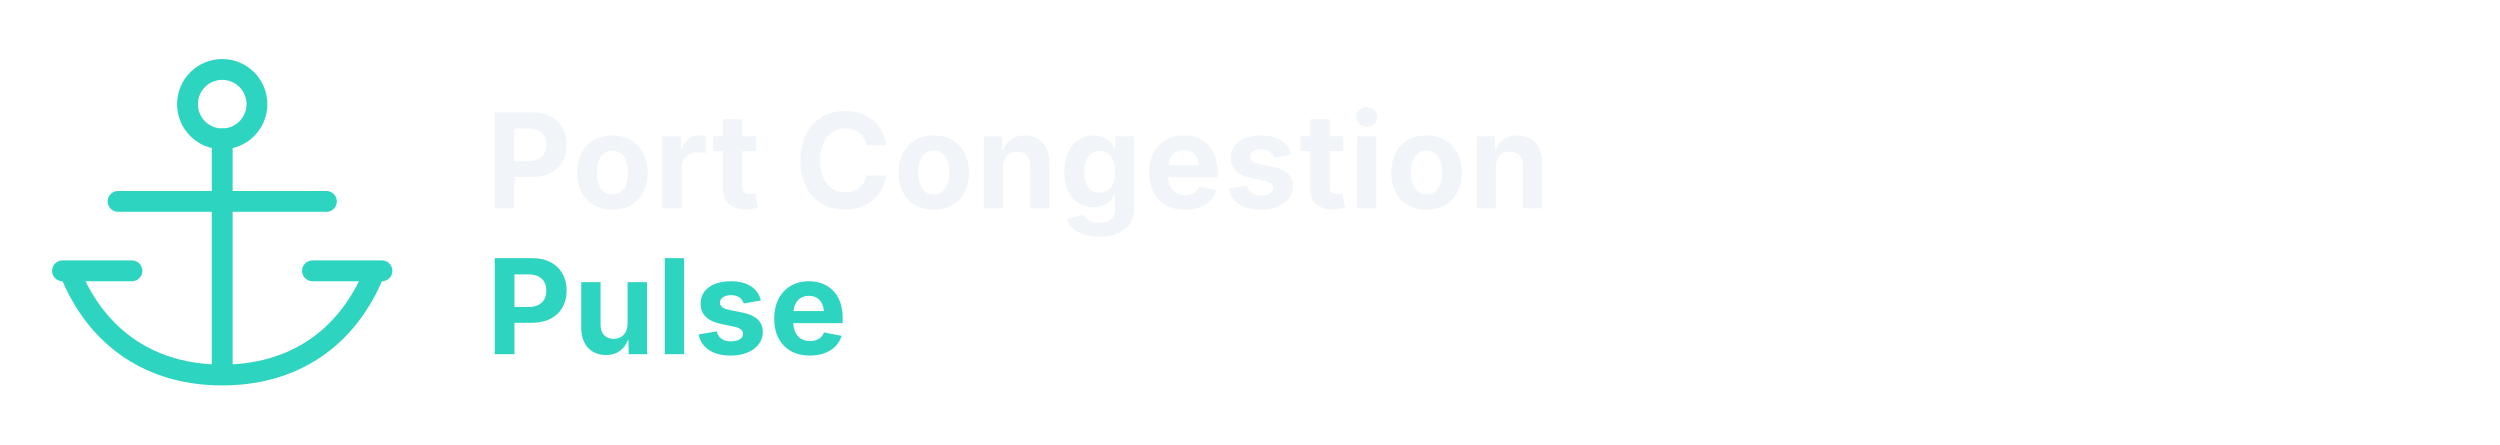
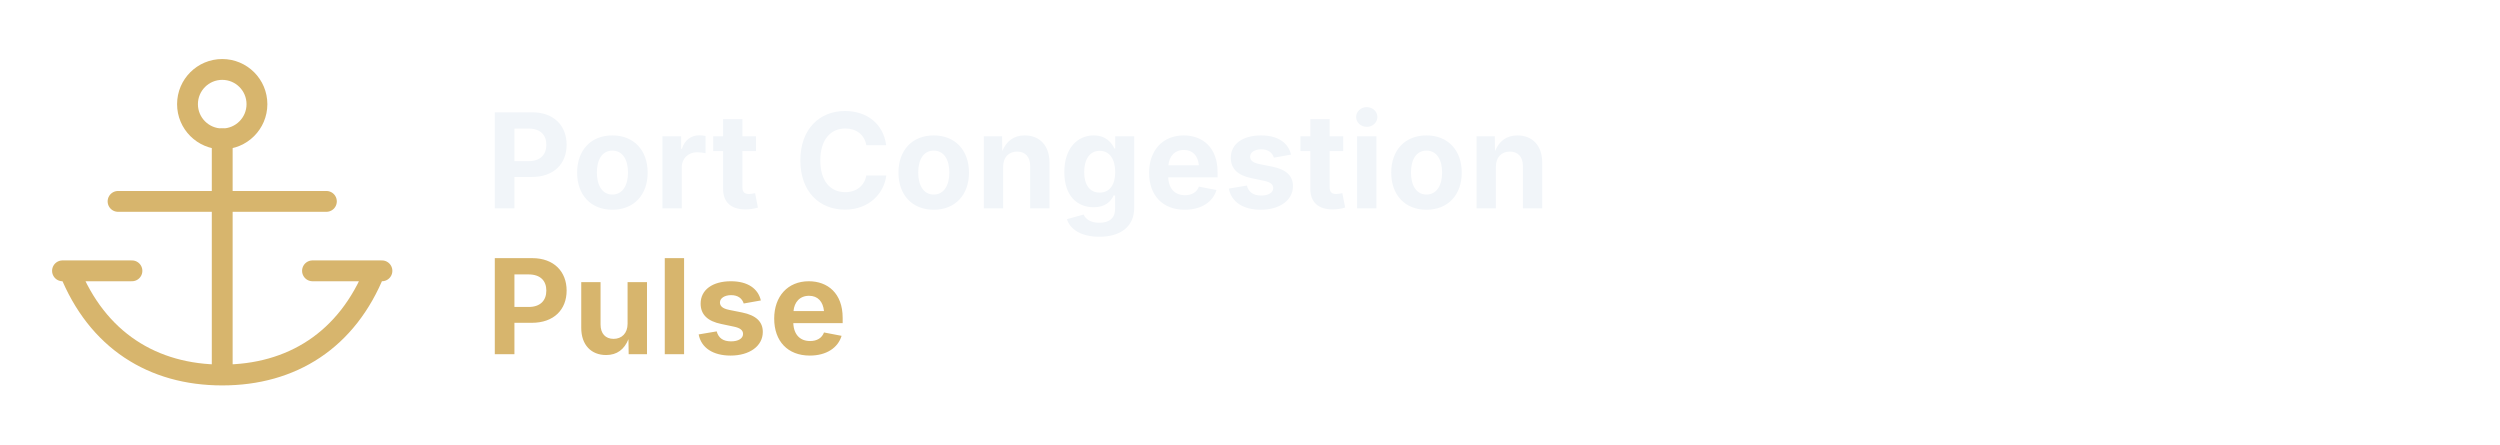
<svg xmlns="http://www.w3.org/2000/svg" viewBox="0 0 360 64" role="img" aria-labelledby="title desc">
-   <g fill="none" stroke="#2dd4bf" stroke-width="3" stroke-linecap="round" stroke-linejoin="round">
+   <g fill="none" stroke="#d7b56d" stroke-width="3" stroke-linecap="round" stroke-linejoin="round">
    <circle cx="32" cy="15" r="5" />
    <path d="M32 20v34M17 29h30M10 39c4 10 12 15 22 15s18-5 22-15M19 39H9M45 39h10" />
  </g>
  <text x="70" y="30" fill="#f1f5f9" font-family="Inter,Segoe UI,Arial,sans-serif" font-size="19" font-weight="700" letter-spacing=".2">Port Congestion</text>
-   <text x="70" y="51" fill="#2dd4bf" font-family="Inter,Segoe UI,Arial,sans-serif" font-size="19" font-weight="700" letter-spacing=".2">Pulse</text>
+   <text x="70" y="51" fill="#d7b56d" font-family="Inter,Segoe UI,Arial,sans-serif" font-size="19" font-weight="700" letter-spacing=".2">Pulse</text>
</svg>
